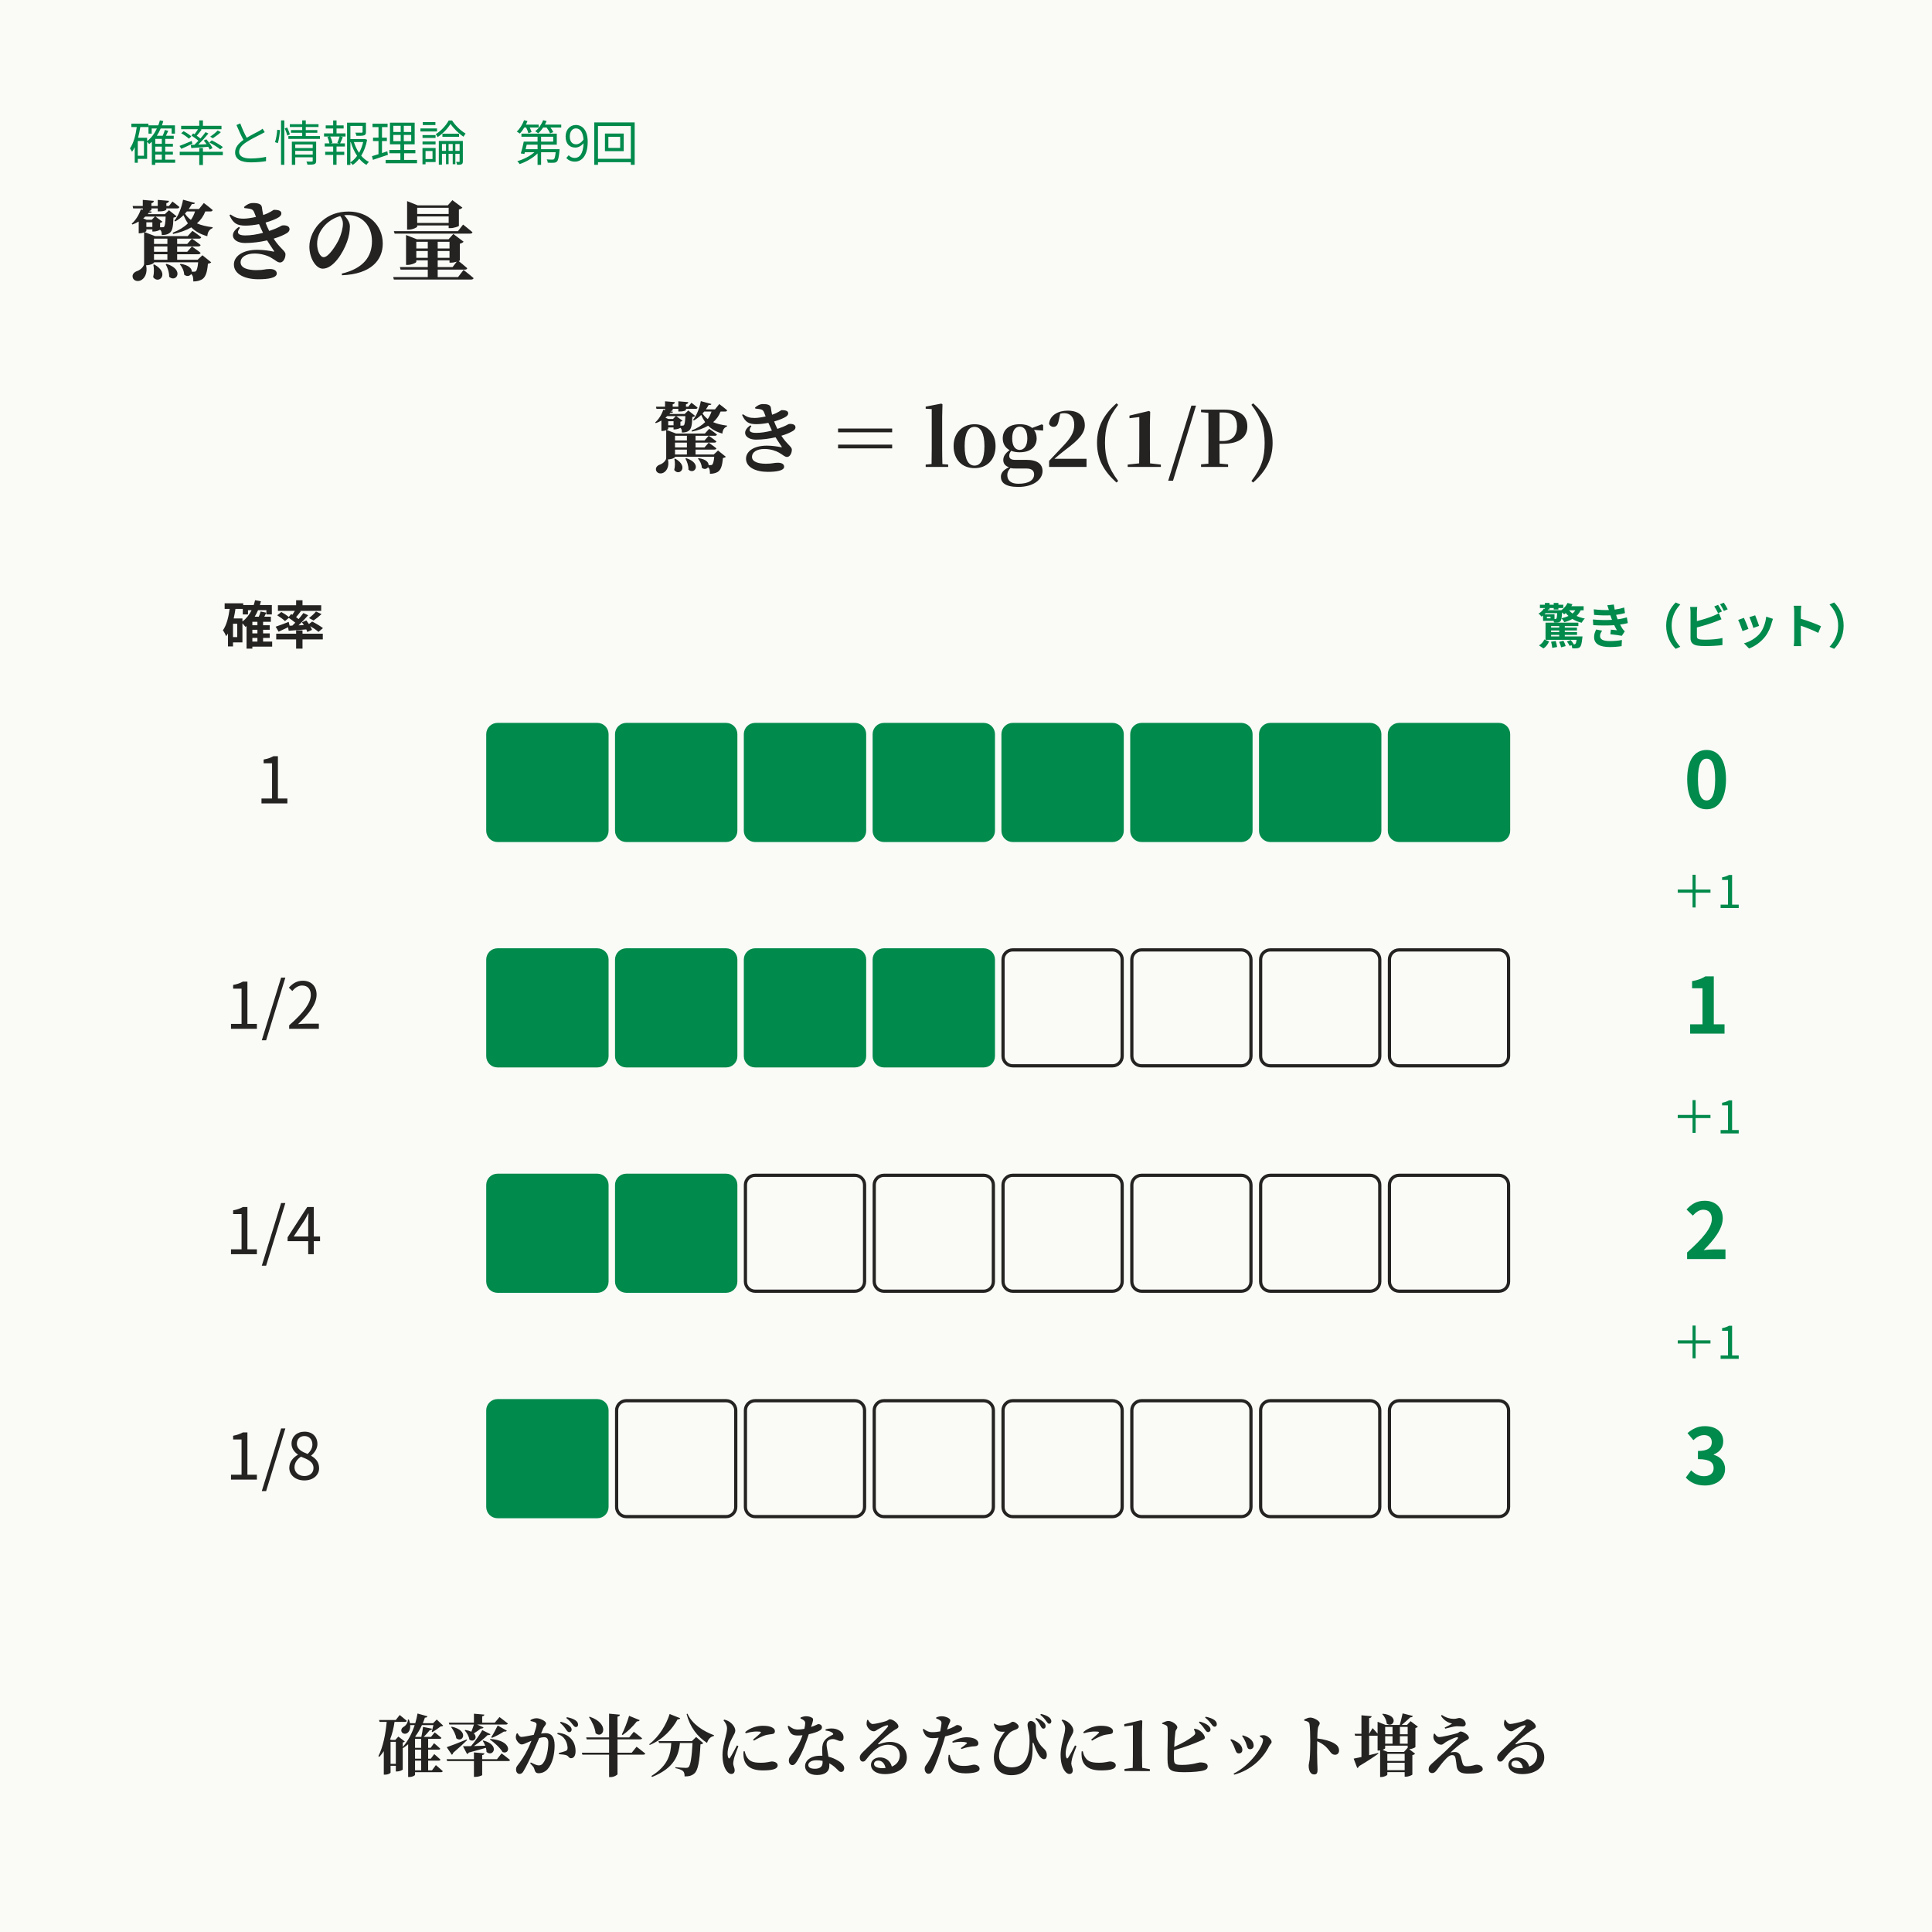
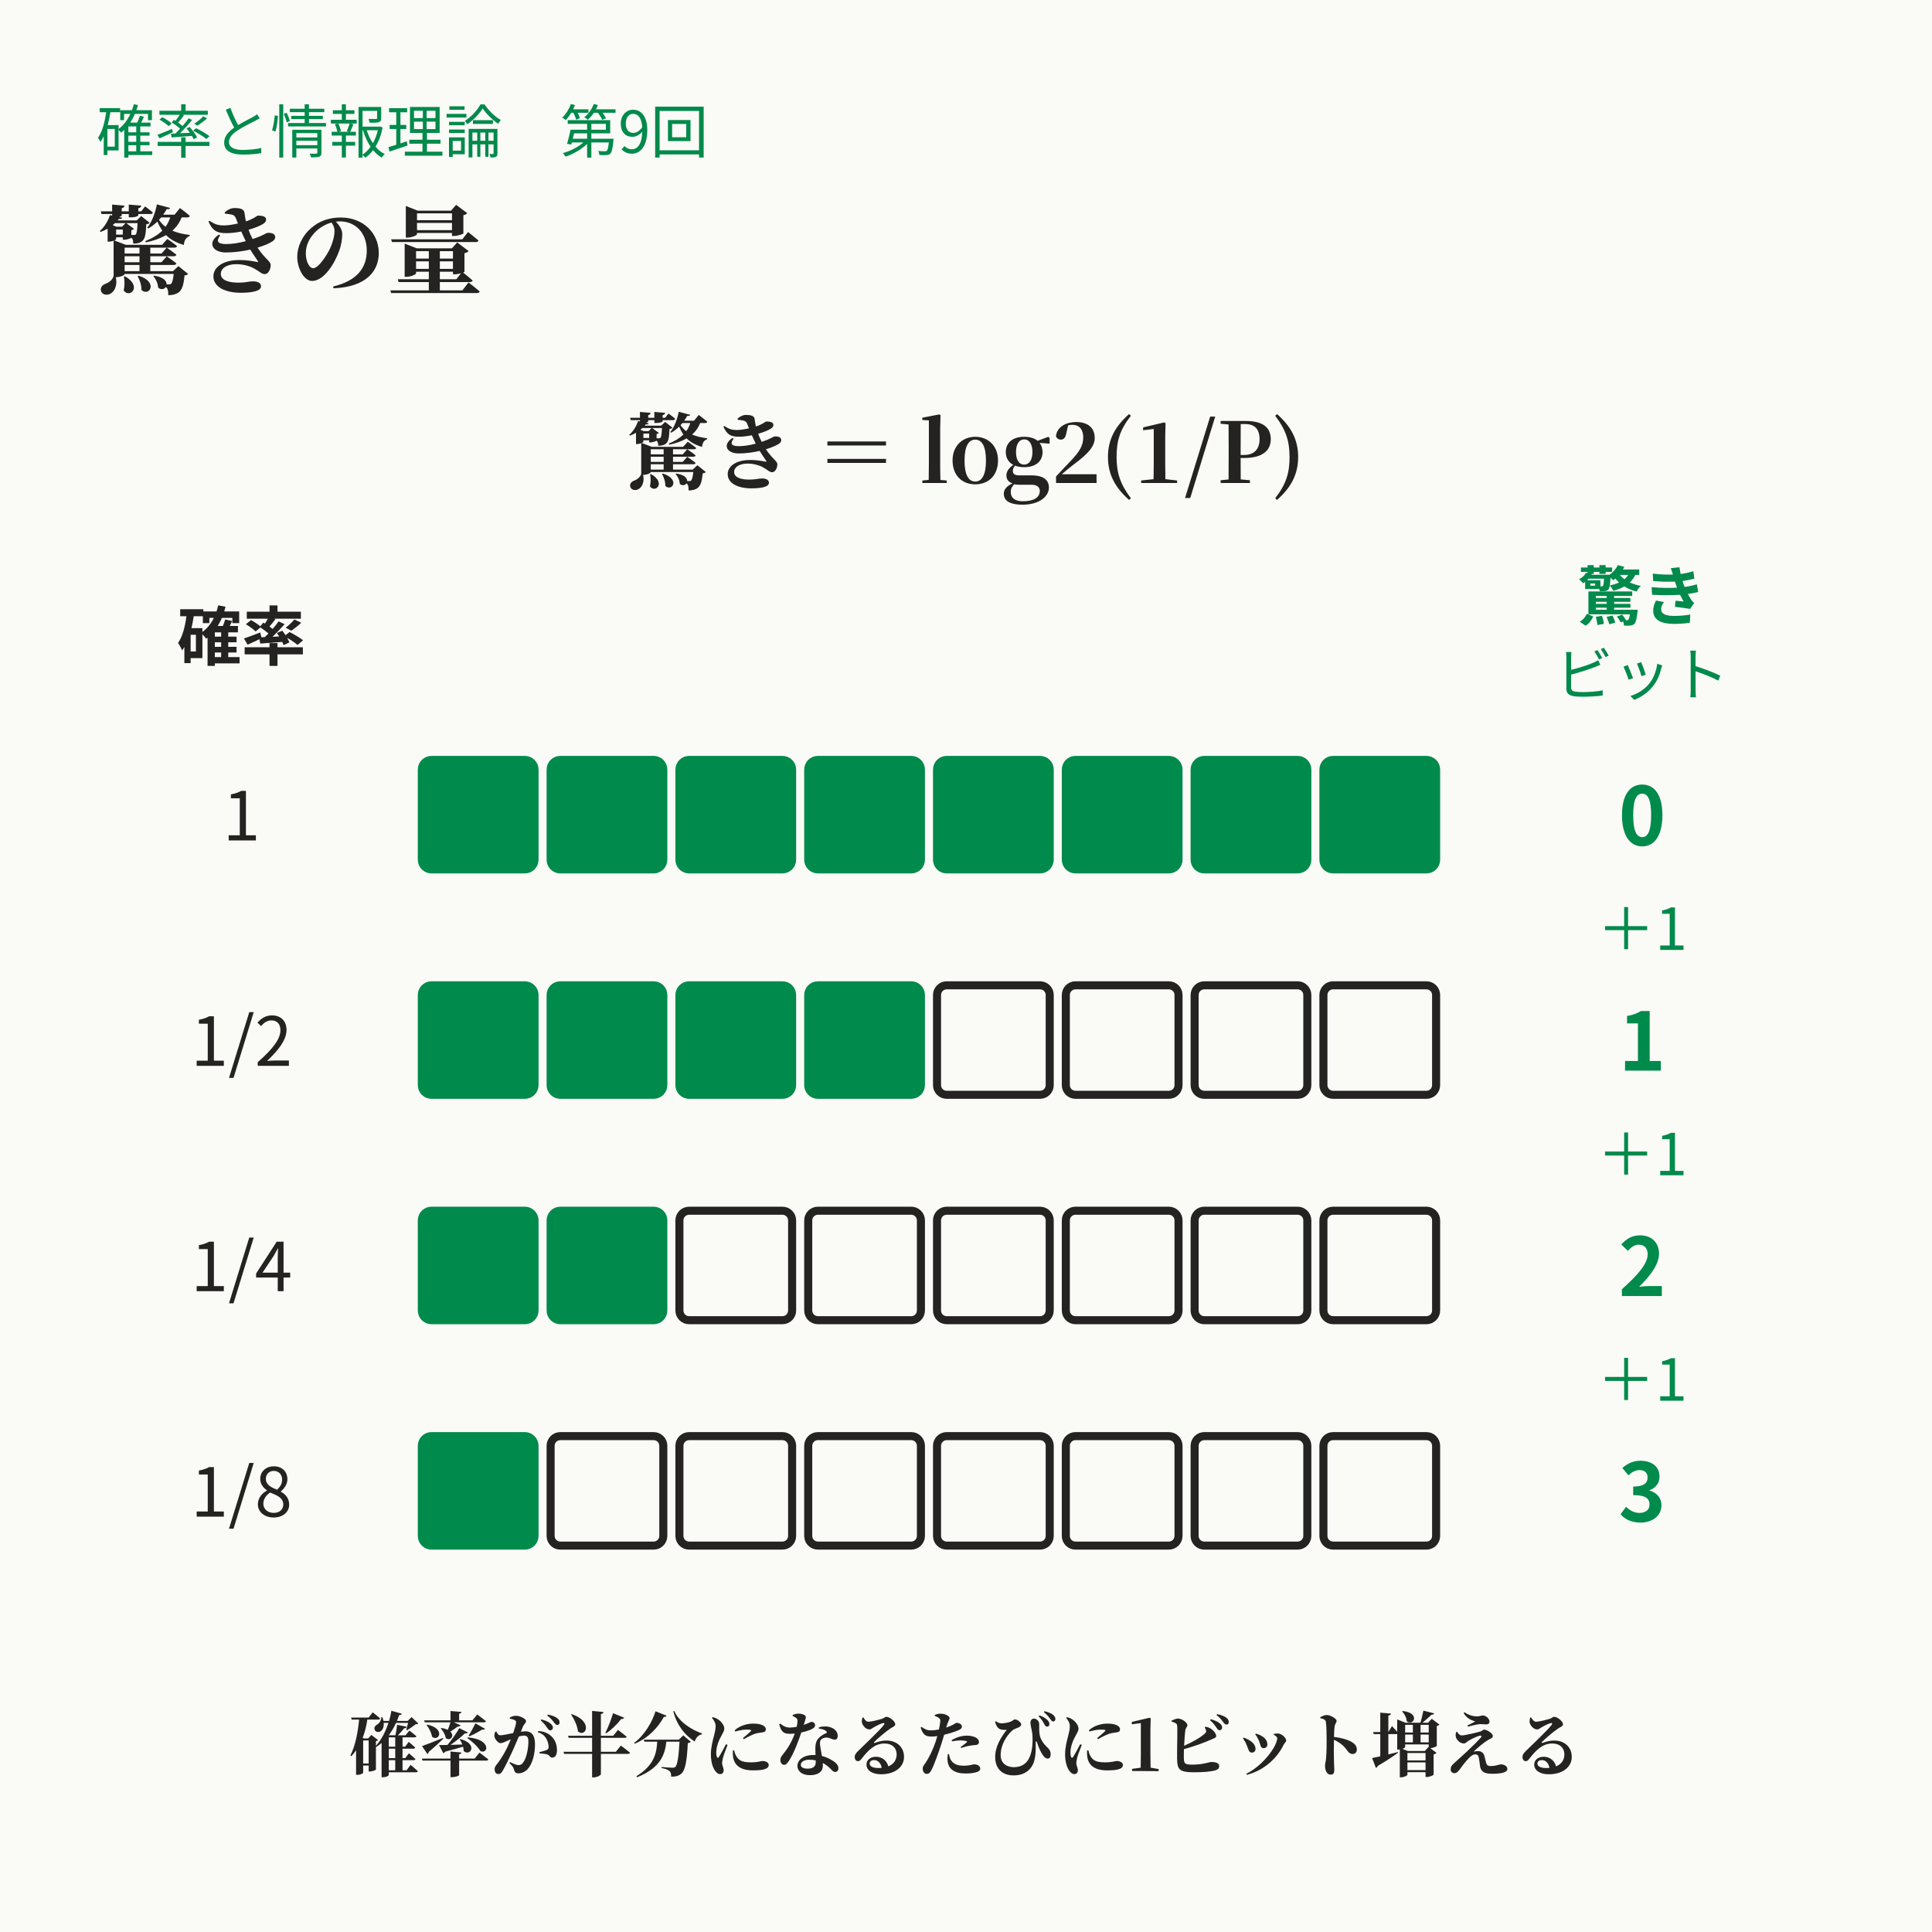
<svg xmlns="http://www.w3.org/2000/svg" width="1200" height="1200" viewBox="0 0 1200 1200">
+   <defs>
+     <marker id="ai" viewBox="0 0 10 10" refX="9" refY="5" markerWidth="6" markerHeight="6" orient="auto-start-reverse">
+       <path d="M0,0 L10,5 L0,10 z" fill="#242321" />
+     </marker>
+     <marker id="aa" viewBox="0 0 10 10" refX="9" refY="5" markerWidth="5" markerHeight="5" orient="auto-start-reverse">
+       <path d="M0,0 L10,5 L0,10 z" fill="#008A4B" />
+     </marker>
+   </defs>
  <rect width="1200" height="1200" fill="#FAFAF7" />
-   <text x="80" y="100" font-family="Noto Sans CJK JP" font-size="30" fill="#008A4B">確率と情報理論　第9回</text>
-   <text x="80" y="170" font-family="Noto Serif CJK JP" font-size="54" font-weight="bold" fill="#242321">驚きの量</text>
-   <text x="600" y="290" text-anchor="middle" font-family="Noto Serif CJK JP" font-size="48" font-weight="bold" fill="#242321">驚き ＝ log2(1/P)</text>
-   <text x="170" y="400" text-anchor="middle" font-family="Noto Sans CJK JP" font-size="32" font-weight="bold" fill="#242321">確率</text>
-   <text x="1060" y="400" text-anchor="middle" font-family="Noto Sans CJK JP" font-size="30" font-weight="bold" fill="#008A4B">驚き（ビット）</text>
-   <text x="170" y="499" text-anchor="middle" font-family="Noto Sans CJK JP" font-size="40" fill="#242321">1</text>
-   <rect x="303" y="450" width="74" height="72" rx="6" fill="#008A4B" stroke="#008A4B" stroke-width="2" />
-   <rect x="383" y="450" width="74" height="72" rx="6" fill="#008A4B" stroke="#008A4B" stroke-width="2" />
-   <rect x="463" y="450" width="74" height="72" rx="6" fill="#008A4B" stroke="#008A4B" stroke-width="2" />
-   <rect x="543" y="450" width="74" height="72" rx="6" fill="#008A4B" stroke="#008A4B" stroke-width="2" />
-   <rect x="623" y="450" width="74" height="72" rx="6" fill="#008A4B" stroke="#008A4B" stroke-width="2" />
-   <rect x="703" y="450" width="74" height="72" rx="6" fill="#008A4B" stroke="#008A4B" stroke-width="2" />
-   <rect x="783" y="450" width="74" height="72" rx="6" fill="#008A4B" stroke="#008A4B" stroke-width="2" />
-   <rect x="863" y="450" width="74" height="72" rx="6" fill="#008A4B" stroke="#008A4B" stroke-width="2" />
-   <text x="1060" y="502" text-anchor="middle" font-family="Noto Sans CJK JP" font-size="48" font-weight="bold" fill="#008A4B">0</text>
-   <text x="170" y="639" text-anchor="middle" font-family="Noto Sans CJK JP" font-size="40" fill="#242321">1/2</text>
-   <rect x="303" y="590" width="74" height="72" rx="6" fill="#008A4B" stroke="#008A4B" stroke-width="2" />
-   <rect x="383" y="590" width="74" height="72" rx="6" fill="#008A4B" stroke="#008A4B" stroke-width="2" />
-   <rect x="463" y="590" width="74" height="72" rx="6" fill="#008A4B" stroke="#008A4B" stroke-width="2" />
-   <rect x="543" y="590" width="74" height="72" rx="6" fill="#008A4B" stroke="#008A4B" stroke-width="2" />
-   <rect x="623" y="590" width="74" height="72" rx="6" fill="#FAFAF7" stroke="#242321" stroke-width="2" />
-   <rect x="703" y="590" width="74" height="72" rx="6" fill="#FAFAF7" stroke="#242321" stroke-width="2" />
-   <rect x="783" y="590" width="74" height="72" rx="6" fill="#FAFAF7" stroke="#242321" stroke-width="2" />
-   <rect x="863" y="590" width="74" height="72" rx="6" fill="#FAFAF7" stroke="#242321" stroke-width="2" />
-   <text x="1060" y="642" text-anchor="middle" font-family="Noto Sans CJK JP" font-size="48" font-weight="bold" fill="#008A4B">1</text>
-   <text x="1060" y="564" text-anchor="middle" font-family="Noto Sans CJK JP" font-size="28" fill="#008A4B">＋1</text>
-   <text x="170" y="779" text-anchor="middle" font-family="Noto Sans CJK JP" font-size="40" fill="#242321">1/4</text>
-   <rect x="303" y="730" width="74" height="72" rx="6" fill="#008A4B" stroke="#008A4B" stroke-width="2" />
-   <rect x="383" y="730" width="74" height="72" rx="6" fill="#008A4B" stroke="#008A4B" stroke-width="2" />
-   <rect x="463" y="730" width="74" height="72" rx="6" fill="#FAFAF7" stroke="#242321" stroke-width="2" />
-   <rect x="543" y="730" width="74" height="72" rx="6" fill="#FAFAF7" stroke="#242321" stroke-width="2" />
-   <rect x="623" y="730" width="74" height="72" rx="6" fill="#FAFAF7" stroke="#242321" stroke-width="2" />
-   <rect x="703" y="730" width="74" height="72" rx="6" fill="#FAFAF7" stroke="#242321" stroke-width="2" />
-   <rect x="783" y="730" width="74" height="72" rx="6" fill="#FAFAF7" stroke="#242321" stroke-width="2" />
-   <rect x="863" y="730" width="74" height="72" rx="6" fill="#FAFAF7" stroke="#242321" stroke-width="2" />
-   <text x="1060" y="782" text-anchor="middle" font-family="Noto Sans CJK JP" font-size="48" font-weight="bold" fill="#008A4B">2</text>
-   <text x="1060" y="704" text-anchor="middle" font-family="Noto Sans CJK JP" font-size="28" fill="#008A4B">＋1</text>
-   <text x="170" y="919" text-anchor="middle" font-family="Noto Sans CJK JP" font-size="40" fill="#242321">1/8</text>
-   <rect x="303" y="870" width="74" height="72" rx="6" fill="#008A4B" stroke="#008A4B" stroke-width="2" />
-   <rect x="383" y="870" width="74" height="72" rx="6" fill="#FAFAF7" stroke="#242321" stroke-width="2" />
-   <rect x="463" y="870" width="74" height="72" rx="6" fill="#FAFAF7" stroke="#242321" stroke-width="2" />
-   <rect x="543" y="870" width="74" height="72" rx="6" fill="#FAFAF7" stroke="#242321" stroke-width="2" />
-   <rect x="623" y="870" width="74" height="72" rx="6" fill="#FAFAF7" stroke="#242321" stroke-width="2" />
-   <rect x="703" y="870" width="74" height="72" rx="6" fill="#FAFAF7" stroke="#242321" stroke-width="2" />
-   <rect x="783" y="870" width="74" height="72" rx="6" fill="#FAFAF7" stroke="#242321" stroke-width="2" />
-   <rect x="863" y="870" width="74" height="72" rx="6" fill="#FAFAF7" stroke="#242321" stroke-width="2" />
-   <text x="1060" y="922" text-anchor="middle" font-family="Noto Sans CJK JP" font-size="48" font-weight="bold" fill="#008A4B">3</text>
-   <text x="1060" y="844" text-anchor="middle" font-family="Noto Sans CJK JP" font-size="28" fill="#008A4B">＋1</text>
-   <text x="600" y="1100" text-anchor="middle" font-family="Noto Serif CJK JP" font-size="42" font-weight="bold" fill="#242321">確率が半分になるたびに1ビット増える</text>
+   <text x="60" y="95" font-family="Noto Sans CJK JP" font-weight="500" font-size="36" fill="#008A4B">確率と情報理論　第9回</text>
+   <text x="60" y="178" font-family="Noto Serif CJK JP" font-weight="bold" font-size="60" fill="#242321">驚きの量</text>
+   <text data-step="1" x="600" y="300" text-anchor="middle" font-family="Noto Serif CJK JP" font-weight="bold" font-size="52" fill="#242321">驚き ＝ log2(1/P)</text>
+   <text data-step="2" x="150" y="410" text-anchor="middle" font-family="Noto Sans CJK JP" font-weight="bold" font-size="40" fill="#242321">確率</text>
+   <text data-step="2" x="1020" y="385" text-anchor="middle" font-family="Noto Sans CJK JP" font-weight="bold" font-size="40" fill="#008A4B">驚き</text>
+   <text data-step="2" x="1020" y="432" text-anchor="middle" font-family="Noto Sans CJK JP" font-weight="500" font-size="36" fill="#008A4B">ビット</text>
+   <text data-step="3" x="150" y="522" text-anchor="middle" font-family="Noto Sans CJK JP" font-weight="500" font-size="42" fill="#242321">1</text>
+   <rect data-step="3" x="262" y="472" width="70" height="68" rx="6" fill="#008A4B" stroke="#008A4B" stroke-width="5" />
+   <rect data-step="3" x="342" y="472" width="70" height="68" rx="6" fill="#008A4B" stroke="#008A4B" stroke-width="5" />
+   <rect data-step="3" x="422" y="472" width="70" height="68" rx="6" fill="#008A4B" stroke="#008A4B" stroke-width="5" />
+   <rect data-step="3" x="502" y="472" width="70" height="68" rx="6" fill="#008A4B" stroke="#008A4B" stroke-width="5" />
+   <rect data-step="3" x="582" y="472" width="70" height="68" rx="6" fill="#008A4B" stroke="#008A4B" stroke-width="5" />
+   <rect data-step="3" x="662" y="472" width="70" height="68" rx="6" fill="#008A4B" stroke="#008A4B" stroke-width="5" />
+   <rect data-step="3" x="742" y="472" width="70" height="68" rx="6" fill="#008A4B" stroke="#008A4B" stroke-width="5" />
+   <rect data-step="3" x="822" y="472" width="70" height="68" rx="6" fill="#008A4B" stroke="#008A4B" stroke-width="5" />
+   <text data-step="3" x="1020" y="525" text-anchor="middle" font-family="Noto Sans CJK JP" font-weight="bold" font-size="50" fill="#008A4B">0</text>
+   <text data-step="4" x="150" y="662" text-anchor="middle" font-family="Noto Sans CJK JP" font-weight="500" font-size="42" fill="#242321">1/2</text>
+   <rect data-step="4" x="262" y="612" width="70" height="68" rx="6" fill="#008A4B" stroke="#008A4B" stroke-width="5" />
+   <rect data-step="4" x="342" y="612" width="70" height="68" rx="6" fill="#008A4B" stroke="#008A4B" stroke-width="5" />
+   <rect data-step="4" x="422" y="612" width="70" height="68" rx="6" fill="#008A4B" stroke="#008A4B" stroke-width="5" />
+   <rect data-step="4" x="502" y="612" width="70" height="68" rx="6" fill="#008A4B" stroke="#008A4B" stroke-width="5" />
+   <rect data-step="4" x="582" y="612" width="70" height="68" rx="6" fill="#FAFAF7" stroke="#242321" stroke-width="5" />
+   <rect data-step="4" x="662" y="612" width="70" height="68" rx="6" fill="#FAFAF7" stroke="#242321" stroke-width="5" />
+   <rect data-step="4" x="742" y="612" width="70" height="68" rx="6" fill="#FAFAF7" stroke="#242321" stroke-width="5" />
+   <rect data-step="4" x="822" y="612" width="70" height="68" rx="6" fill="#FAFAF7" stroke="#242321" stroke-width="5" />
+   <text data-step="4" x="1020" y="665" text-anchor="middle" font-family="Noto Sans CJK JP" font-weight="bold" font-size="50" fill="#008A4B">1</text>
+   <text data-step="4" x="1020" y="590" text-anchor="middle" font-family="Noto Sans CJK JP" font-weight="500" font-size="36" fill="#008A4B">＋1</text>
+   <text data-step="5" x="150" y="802" text-anchor="middle" font-family="Noto Sans CJK JP" font-weight="500" font-size="42" fill="#242321">1/4</text>
+   <rect data-step="5" x="262" y="752" width="70" height="68" rx="6" fill="#008A4B" stroke="#008A4B" stroke-width="5" />
+   <rect data-step="5" x="342" y="752" width="70" height="68" rx="6" fill="#008A4B" stroke="#008A4B" stroke-width="5" />
+   <rect data-step="5" x="422" y="752" width="70" height="68" rx="6" fill="#FAFAF7" stroke="#242321" stroke-width="5" />
+   <rect data-step="5" x="502" y="752" width="70" height="68" rx="6" fill="#FAFAF7" stroke="#242321" stroke-width="5" />
+   <rect data-step="5" x="582" y="752" width="70" height="68" rx="6" fill="#FAFAF7" stroke="#242321" stroke-width="5" />
+   <rect data-step="5" x="662" y="752" width="70" height="68" rx="6" fill="#FAFAF7" stroke="#242321" stroke-width="5" />
+   <rect data-step="5" x="742" y="752" width="70" height="68" rx="6" fill="#FAFAF7" stroke="#242321" stroke-width="5" />
+   <rect data-step="5" x="822" y="752" width="70" height="68" rx="6" fill="#FAFAF7" stroke="#242321" stroke-width="5" />
+   <text data-step="5" x="1020" y="805" text-anchor="middle" font-family="Noto Sans CJK JP" font-weight="bold" font-size="50" fill="#008A4B">2</text>
+   <text data-step="5" x="1020" y="730" text-anchor="middle" font-family="Noto Sans CJK JP" font-weight="500" font-size="36" fill="#008A4B">＋1</text>
+   <text data-step="6" x="150" y="942" text-anchor="middle" font-family="Noto Sans CJK JP" font-weight="500" font-size="42" fill="#242321">1/8</text>
+   <rect data-step="6" x="262" y="892" width="70" height="68" rx="6" fill="#008A4B" stroke="#008A4B" stroke-width="5" />
+   <rect data-step="6" x="342" y="892" width="70" height="68" rx="6" fill="#FAFAF7" stroke="#242321" stroke-width="5" />
+   <rect data-step="6" x="422" y="892" width="70" height="68" rx="6" fill="#FAFAF7" stroke="#242321" stroke-width="5" />
+   <rect data-step="6" x="502" y="892" width="70" height="68" rx="6" fill="#FAFAF7" stroke="#242321" stroke-width="5" />
+   <rect data-step="6" x="582" y="892" width="70" height="68" rx="6" fill="#FAFAF7" stroke="#242321" stroke-width="5" />
+   <rect data-step="6" x="662" y="892" width="70" height="68" rx="6" fill="#FAFAF7" stroke="#242321" stroke-width="5" />
+   <rect data-step="6" x="742" y="892" width="70" height="68" rx="6" fill="#FAFAF7" stroke="#242321" stroke-width="5" />
+   <rect data-step="6" x="822" y="892" width="70" height="68" rx="6" fill="#FAFAF7" stroke="#242321" stroke-width="5" />
+   <text data-step="6" x="1020" y="945" text-anchor="middle" font-family="Noto Sans CJK JP" font-weight="bold" font-size="50" fill="#008A4B">3</text>
+   <text data-step="6" x="1020" y="870" text-anchor="middle" font-family="Noto Sans CJK JP" font-weight="500" font-size="36" fill="#008A4B">＋1</text>
+   <text data-step="7" x="600" y="1100" text-anchor="middle" font-family="Noto Serif CJK JP" font-weight="bold" font-size="44" fill="#242321">確率が半分になるたびに1ビット増える</text>
</svg>
